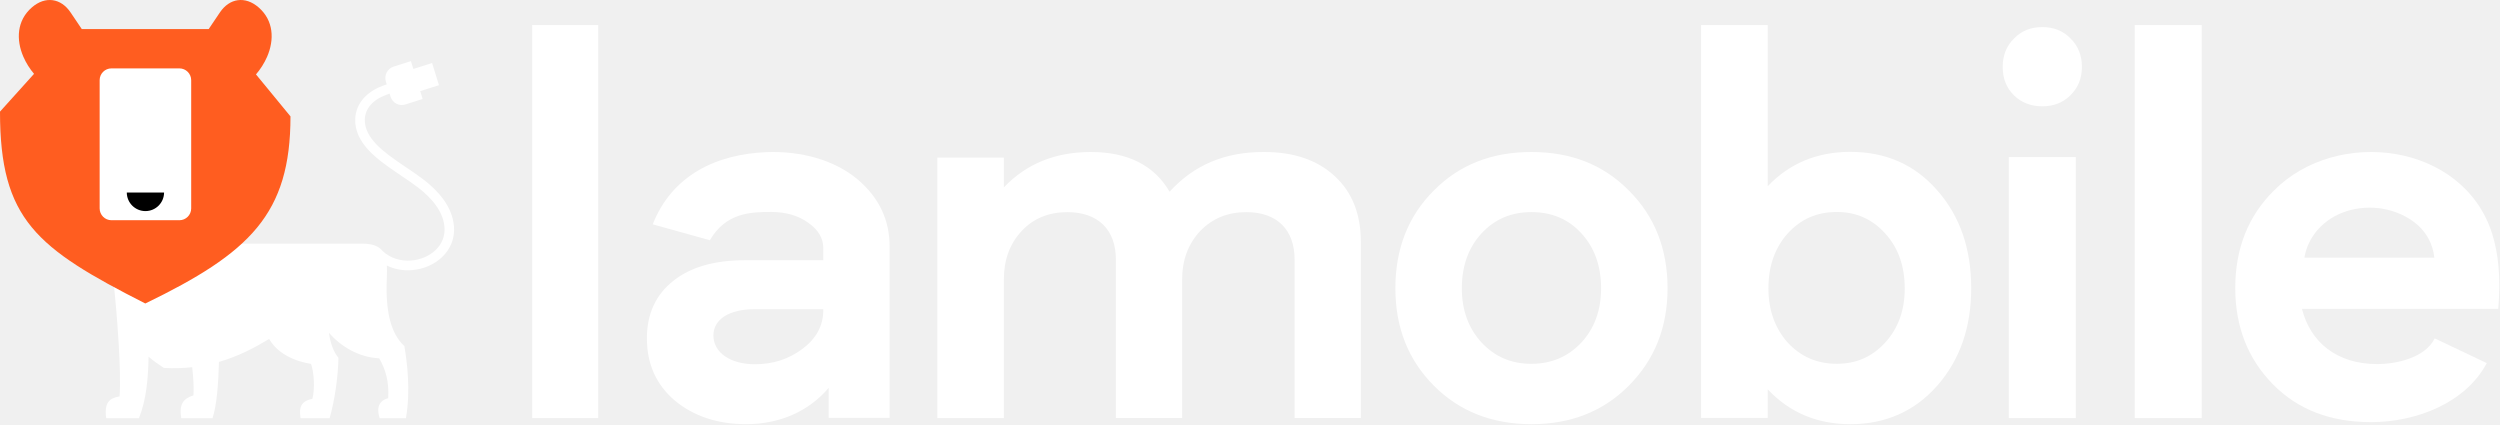
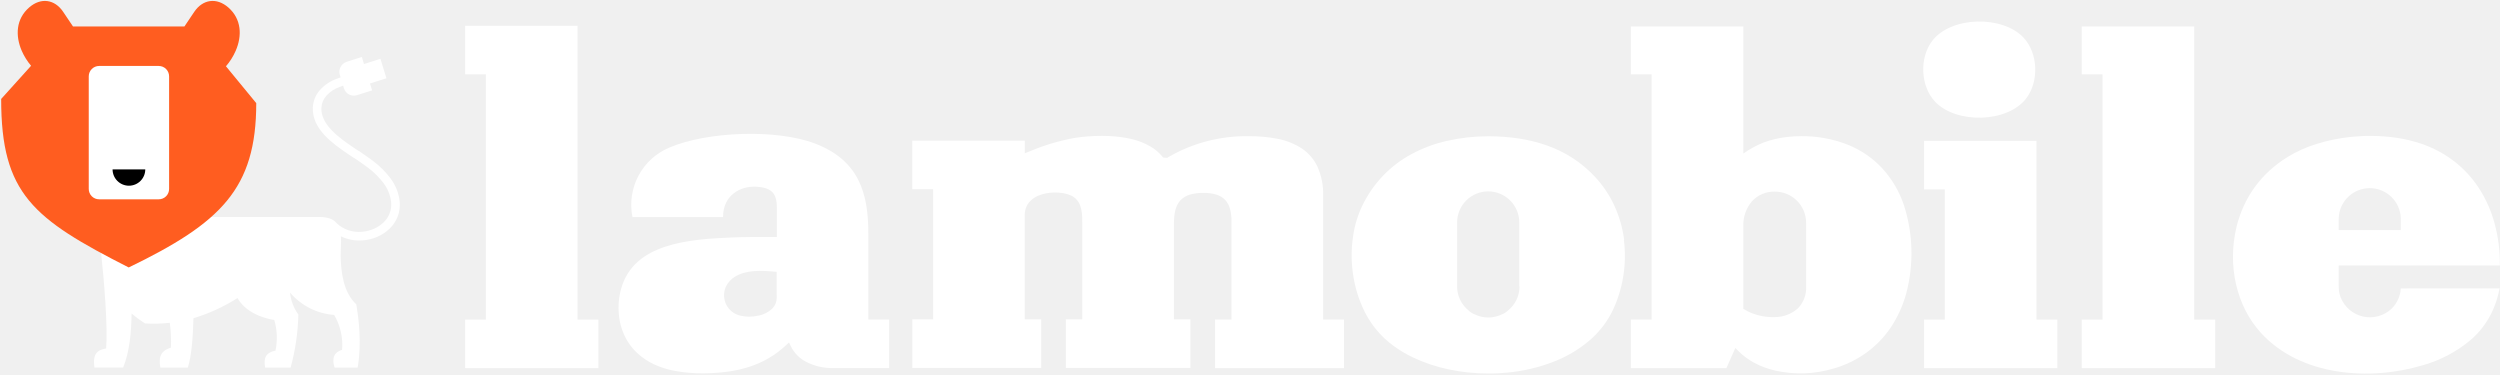
- <svg xmlns="http://www.w3.org/2000/svg" width="1196" height="203" viewBox="0 0 1196 203" fill="none">
-   <path d="M286.174 11.99H254.594V200.012H286.174V11.99Z" fill="white" />
-   <path d="M410.148 85.71C398.976 76.408 382.938 72.179 366.858 72.771C342.737 73.744 321.537 83.765 312.269 107.318L339.606 114.929C347.265 101.652 359.41 101.398 368.889 101.398C375.829 101.398 381.838 103.089 386.535 106.472C391.444 109.855 393.856 113.956 393.856 118.692V124.485H356.533C341.891 124.485 330.381 127.741 322.087 134.38C313.708 141.018 309.477 150.194 309.477 161.822C309.477 174.127 313.92 184.064 322.891 191.675C331.777 199.033 343.16 202.923 356.956 202.923C373.036 202.923 386.958 196.749 396.437 185.544V199.921H425.593V118.1C425.635 105.161 420.473 94.421 410.148 85.71ZM393.856 148.418C393.856 155.776 390.513 161.949 383.911 166.897C377.31 171.844 369.778 174.254 361.103 174.254C349.593 174.254 341.299 168.799 341.299 160.469C341.299 152.731 348.873 147.911 361.103 147.911H393.856V148.418Z" fill="white" />
-   <path d="M604.865 72.719C586.213 72.592 571.148 78.895 559.543 91.713C552.116 79.022 539.457 72.719 521.86 72.719C504.98 72.719 491.097 78.26 480.252 89.64V75.384H448.434V200.008H480.252V133.635C480.252 124.455 482.994 116.714 488.734 110.537C494.346 104.488 501.773 101.485 510.635 101.485C525.236 101.485 533.844 109.818 533.844 124.201V199.966H565.536V133.635C565.536 124.455 568.405 116.714 574.144 110.537C580.01 104.488 587.31 101.485 596.256 101.485C610.857 101.485 619.339 109.818 619.339 124.201V199.966H651.031V115.741C651.031 102.584 646.979 92.051 638.582 84.31C630.311 76.611 619.086 72.719 604.865 72.719Z" fill="white" />
-   <path d="M732.654 72.717C713.715 72.717 698.158 78.762 685.898 91.191C673.681 103.408 667.551 118.965 667.551 137.947C667.551 156.674 673.681 172.147 685.898 184.449C698.115 196.751 713.715 202.923 732.654 202.923C751.593 202.923 767.066 196.751 779.283 184.449C791.5 172.147 797.757 156.674 797.757 137.947C797.757 118.965 791.543 103.408 779.283 91.191C767.023 78.762 751.551 72.717 732.654 72.717ZM756.497 163.903C750.156 170.667 742.123 174.049 732.654 174.049C722.931 174.049 715.152 170.667 708.811 163.903C702.47 157.013 699.341 148.304 699.341 137.947C699.341 127.336 702.47 118.5 708.684 111.736C715.025 104.846 722.931 101.464 732.654 101.464C742.377 101.464 750.409 104.846 756.624 111.736C762.838 118.5 765.966 127.336 765.966 137.947C765.966 148.346 762.838 157.055 756.497 163.903Z" fill="white" />
-   <path d="M885.215 72.647C869.399 72.647 856.078 78.103 845.675 89.101V11.99H813.789V199.924H845.675V186.261C856.12 197.386 869.399 202.927 885.215 202.927C902.004 202.927 916.043 196.751 926.827 184.442C937.611 172.133 943.024 156.652 943.024 137.914C943.024 118.922 937.611 103.356 926.827 91.131C916.043 78.695 902.004 72.647 885.215 72.647ZM901.877 163.885C895.66 170.653 888.09 174.037 878.745 174.037C869.272 174.037 861.491 170.653 855.232 163.885C849.1 156.99 846.013 148.277 846.013 137.914C846.013 127.297 849.142 118.456 855.232 111.688C861.449 104.794 869.272 101.41 878.745 101.41C887.964 101.41 895.66 104.794 901.877 111.688C908.093 118.456 911.222 127.297 911.222 137.914C911.265 148.319 908.135 157.033 901.877 163.885Z" fill="white" />
-   <path d="M977.08 12.959C971.533 12.959 967.052 14.768 963.552 18.385C959.925 21.876 958.09 26.544 958.09 31.97C958.09 37.48 959.797 41.938 963.424 45.555C966.924 49.046 971.533 50.855 977.08 50.855C982.543 50.855 986.981 49.046 990.523 45.555C994.151 41.938 995.986 37.522 995.986 31.97C995.986 26.544 994.151 21.876 990.523 18.385C987.024 14.768 982.543 12.959 977.08 12.959Z" fill="white" />
-   <path d="M993.066 75.148H961V200.01H993.066V75.148Z" fill="white" />
-   <path d="M1192.23 111.737C1178.35 68.212 1117.96 60.698 1087.79 91.22C1075.59 103.294 1069.35 118.829 1069.35 137.784C1069.35 156.232 1075.34 171.557 1087.28 183.757C1099.23 195.958 1114.92 201.952 1134.29 201.952C1155.69 201.952 1179.49 192.918 1189.66 173.71L1164.76 161.889C1160.2 171.177 1146.45 174.174 1137.25 174.174C1118 174.174 1105.3 163.789 1101.25 147.747H1195.15C1196.45 132.972 1195.23 121.278 1192.23 111.737ZM1102.43 123.22C1103.28 118.154 1105.56 113.679 1108.64 110.09C1116.27 101.267 1128.39 98.017 1139.74 99.832C1146.07 100.93 1152.06 103.589 1156.83 107.811C1161.13 111.779 1163.88 116.972 1164.59 123.262H1102.43V123.22Z" fill="white" />
-   <path d="M1053.31 11.99H1021.25V200.012H1053.31V11.99Z" fill="white" />
-   <path fill-rule="evenodd" clip-rule="evenodd" d="M54.638 134.593H54.292C56.208 152.134 58.077 178.625 57.197 189.633C52.392 190.449 49.77 192.538 50.807 200.06H56.255H66.478C70.042 191.14 70.874 181.137 71.078 170.648C73.12 172.391 75.506 174.149 78.38 176.018C83.201 176.285 87.723 176.128 91.947 175.673C92.496 180.541 92.795 185.299 92.559 189.13C87.644 190.716 85.603 193.307 86.702 200.06H95.605H97.191H101.666C103.723 193.888 104.509 183.163 104.744 173.144C114.056 170.459 121.844 166.329 128.753 162.152C134.422 172.108 147.596 173.882 148.789 174.071C150.155 177.683 150.768 185.754 149.449 190.763C144.063 191.91 142.901 194.768 143.796 200.06H157.677C160.158 191.596 161.744 179.991 161.916 171.197C159.373 168.088 158.006 163.88 157.378 159.247C163.173 165.827 171.668 170.946 181.403 171.417C184.496 176.709 186.176 182.629 185.721 190.465C179.754 192.161 180.743 197.139 181.623 200.06H194.2C196.556 186.367 194.656 172.893 193.462 165.591C186.443 159.153 185.062 148.066 184.936 139.194C184.873 134.923 185.297 130.683 185.077 127.04C188.893 128.908 193.117 129.584 197.215 129.223C199.916 128.987 202.57 128.312 205.004 127.26C207.453 126.192 209.714 124.716 211.583 122.894C215.399 119.22 217.691 114.163 217.173 108.165C216.765 103.406 214.849 99.151 212.132 95.398C209.51 91.77 206.15 88.63 202.758 86.023C200.026 83.919 197.372 82.144 194.844 80.433C194.797 80.401 194.766 80.386 194.719 80.354C193.745 79.695 192.787 79.051 191.845 78.407L191.578 78.219C184.355 73.241 174.133 66.206 174.525 56.988C174.635 54.569 175.515 52.292 177.21 50.298C178.891 48.32 181.372 46.639 184.669 45.414L186.381 44.786L186.836 46.263C187.762 49.246 190.934 50.926 193.886 49.984L202.193 47.346L201.031 43.593L209.997 40.751L206.715 30.151L197.749 32.993L196.587 29.24L188.281 31.878C185.329 32.821 183.68 36.024 184.591 39.008L184.999 40.342L183.083 41.049C179.032 42.557 175.923 44.708 173.74 47.252C171.353 50.047 170.097 53.313 169.94 56.768C169.438 68.561 180.885 76.444 188.987 82.034L189.27 82.239C190.196 82.882 191.186 83.542 192.19 84.217C192.238 84.249 192.269 84.28 192.316 84.311C194.938 86.07 197.671 87.907 200.026 89.729C203.104 92.1 206.15 94.911 208.474 98.146C210.719 101.255 212.305 104.741 212.635 108.573C213.012 113.048 211.3 116.817 208.458 119.565C206.982 120.994 205.192 122.156 203.214 123.02C201.219 123.883 199.068 124.433 196.854 124.622C191.955 125.045 186.867 123.679 183.005 120.068C181.324 117.885 178.42 116.566 173.395 116.566H78.176C64.075 144.345 51.827 110.818 54.638 134.593Z" fill="white" />
-   <path fill-rule="evenodd" clip-rule="evenodd" d="M69.514 145.19C119.542 120.976 138.966 102.383 138.966 55.682L122.463 35.597C124.567 33.148 126.42 30.274 127.77 27.181C131.319 19.015 130.958 9.813 123.703 3.532C117.297 -2.027 109.775 -0.881 105.19 5.966L99.835 13.911H39.13L33.776 5.966C29.191 -0.881 21.669 -2.027 15.263 3.532C8.008 9.813 7.647 19.015 11.196 27.181C12.483 30.148 14.258 32.944 16.283 35.331L0 53.405C0 105.053 17.32 118.667 69.514 145.19Z" fill="#FF5D20" />
-   <path fill-rule="evenodd" clip-rule="evenodd" d="M53.309 32.714H85.829C88.922 32.714 91.466 35.242 91.466 38.351V99.719C91.466 102.813 88.938 105.357 85.829 105.357H53.309C50.216 105.357 47.672 102.829 47.672 99.719V38.336C47.672 35.242 50.216 32.714 53.309 32.714Z" fill="white" />
-   <path fill-rule="evenodd" clip-rule="evenodd" d="M60.656 92.098C60.672 97.013 64.66 100.986 69.575 100.986C74.49 100.986 78.478 97.013 78.494 92.098H60.656Z" fill="black" />
+ <svg xmlns="http://www.w3.org/2000/svg" width="1075" height="161" viewBox="0 0 1075 161" fill="none">
+   <path d="M1032.34 124.028C1032.15 127.296 1030.76 130.38 1028.44 132.689C1026.83 134.224 1024.87 135.339 1022.73 135.938C1020.59 136.536 1018.33 136.599 1016.16 136.121C1013.99 135.643 1011.97 134.639 1010.28 133.196C1008.59 131.753 1007.28 129.917 1006.46 127.849C1005.92 126.387 1005.64 124.841 1005.64 123.283V114.15H1074.93V113.861C1075 107.891 1074.25 101.939 1072.7 96.173C1071.28 90.805 1069.02 85.695 1066.01 81.028C1063.14 76.574 1059.54 72.641 1055.35 69.399C1051.05 66.095 1046.24 63.524 1041.1 61.788C1037.7 60.637 1034.2 59.797 1030.65 59.277C1026.81 58.698 1022.93 58.418 1019.05 58.44C1017.77 58.44 1016.46 58.44 1015.12 58.547C1013.78 58.653 1012.52 58.714 1011.22 58.836C1006.12 59.336 1001.07 60.356 996.17 61.88C991.772 63.216 987.562 65.109 983.643 67.512C980.869 69.224 978.26 71.191 975.85 73.387C973.534 75.514 971.433 77.865 969.579 80.404C967.738 82.927 966.157 85.63 964.86 88.471C963.515 91.407 962.454 94.465 961.694 97.604C960.722 101.659 960.212 105.81 960.172 109.979C960.138 114.122 960.587 118.254 961.512 122.293C962.405 126.217 963.78 130.016 965.606 133.603C967.372 137.056 969.588 140.26 972.197 143.131C989.245 161.838 1019.11 163.938 1042.06 156.982C1049.57 154.836 1056.53 151.121 1062.49 146.084C1064.23 144.578 1065.82 142.911 1067.24 141.107C1068.64 139.32 1069.88 137.41 1070.94 135.399C1071.95 133.444 1072.8 131.407 1073.48 129.31C1074.03 127.568 1074.48 125.794 1074.82 123.998L1032.34 124.028ZM1005.64 93.814C1005.76 90.35 1007.21 87.067 1009.71 84.657C1012.2 82.248 1015.53 80.901 1018.99 80.901C1022.46 80.901 1025.79 82.248 1028.28 84.657C1030.78 87.067 1032.23 90.35 1032.35 93.814V98.929H1005.64V93.814Z" fill="white" />
+   <path d="M875.694 60.86V60.571H827.336V81.439H836.271V137.423H827.336V158.291H884.659V137.423H875.694V60.86Z" fill="white" />
+   <path d="M774.63 58.547C772.596 58.552 770.564 58.663 768.542 58.881C765.056 59.28 761.629 60.082 758.328 61.271C755.258 62.515 752.342 64.108 749.637 66.02V11.376H701.264V31.955H710.199V137.408H701.264V158.291H742.361L746.197 149.631L747.445 150.894C749.521 152.971 751.897 154.726 754.493 156.1C755.855 156.821 757.263 157.452 758.709 157.987C760.205 158.523 761.729 158.975 763.275 159.342C771.577 161.208 780.219 160.915 788.375 158.489C793.377 157.074 798.099 154.808 802.333 151.792C806.504 148.815 810.112 145.119 812.988 140.878C815.967 136.408 818.213 131.491 819.639 126.312C822.992 113.8 822.664 100.588 818.696 88.258C816.714 82.32 813.498 76.868 809.259 72.261C805.101 67.823 800.005 64.37 794.342 62.154C788.06 59.71 781.37 58.485 774.63 58.547ZM776.639 123.267C776.721 124.99 776.446 126.711 775.83 128.322C775.215 129.933 774.272 131.399 773.062 132.628C770.328 135.034 766.811 136.36 763.169 136.357C761.399 136.415 759.628 136.282 757.887 135.962C756.128 135.636 754.409 135.126 752.757 134.439C752.346 134.272 751.905 134.059 751.464 133.831C751.022 133.602 750.626 133.389 750.215 133.131L749.622 132.781V97.33C749.478 93.409 750.796 89.573 753.321 86.569C754.553 85.215 756.062 84.142 757.745 83.422C759.429 82.703 761.247 82.353 763.077 82.398H763.26C766.803 82.402 770.2 83.811 772.705 86.317C775.211 88.822 776.62 92.219 776.624 95.762V123.206L776.639 123.267Z" fill="white" />
+   <path d="M698.372 103.084C697.727 98.052 696.326 93.146 694.216 88.532C692.156 84.033 689.397 79.887 686.043 76.249C683.188 73.145 679.962 70.405 676.438 68.09C672.982 65.851 669.279 64.017 665.403 62.626C661.45 61.227 657.372 60.207 653.226 59.581C648.858 58.923 644.446 58.593 640.029 58.592C634.012 58.588 628.013 59.257 622.144 60.586C616.834 61.778 611.712 63.694 606.923 66.279C602.408 68.707 598.299 71.823 594.746 75.518C591.192 79.244 588.225 83.489 585.948 88.106C583.843 92.422 582.44 97.047 581.792 101.805C581.046 106.89 581.016 112.055 581.701 117.148C582.344 122.17 583.697 127.074 585.72 131.715C588.664 138.674 593.493 144.673 599.662 149.037C602.178 150.83 604.847 152.399 607.638 153.725C612.495 156.014 617.604 157.725 622.859 158.824C628.484 160.016 634.218 160.613 639.968 160.605C641.262 160.605 642.571 160.605 643.91 160.529C645.25 160.453 646.498 160.377 647.776 160.255C654.876 159.632 661.848 157.986 668.477 155.369C674.37 153.066 679.8 149.719 684.505 145.49C686.374 143.767 688.081 141.877 689.604 139.843C691.09 137.857 692.38 135.731 693.455 133.496C695.688 128.807 697.227 123.818 698.022 118.686C698.848 113.544 698.93 108.31 698.265 103.145L698.372 103.084ZM653.393 123.206C653.392 125.188 652.944 127.144 652.084 128.93C651.226 130.699 649.989 132.258 648.461 133.496C648.07 133.873 647.642 134.209 647.183 134.5C646.733 134.79 646.253 135.03 645.752 135.216C644.867 135.637 643.938 135.959 642.982 136.175C642.014 136.406 641.023 136.524 640.029 136.525C639.005 136.527 637.984 136.415 636.985 136.19C636.046 135.965 635.133 135.643 634.26 135.231C633.725 135.043 633.214 134.793 632.738 134.485C632.265 134.183 631.821 133.837 631.414 133.45C629.909 132.201 628.689 130.644 627.837 128.884C626.994 127.11 626.557 125.17 626.558 123.206V95.656C626.558 92.111 627.966 88.712 630.472 86.206C632.979 83.7 636.378 82.292 639.922 82.292C643.467 82.292 646.866 83.7 649.372 86.206C651.879 88.712 653.287 92.111 653.287 95.656V123.206H653.393Z" fill="white" />
+   <path d="M568.956 84.134C569.085 79.819 568.237 75.531 566.475 71.591C564.969 68.43 562.633 65.736 559.716 63.798C556.635 61.815 553.206 60.436 549.61 59.734C545.385 58.896 541.084 58.503 536.778 58.562C524.845 58.392 513.085 61.43 502.728 67.36L502.348 67.588L502.195 67.695L501.861 67.892L500.125 67.725L499.806 67.329C498.35 65.54 496.568 64.041 494.554 62.915C492.17 61.554 489.609 60.53 486.944 59.871C483.577 59.078 480.141 58.614 476.685 58.486C472.722 58.339 468.753 58.487 464.812 58.927L462.498 59.247L459.972 59.703C459.18 59.871 458.282 60.069 457.293 60.312C456.303 60.556 455.451 60.754 454.507 61.012C453.564 61.271 452.574 61.545 451.463 61.88C450.352 62.215 449.378 62.55 448.297 62.93C447.262 63.295 446.273 63.661 445.359 64.026C444.446 64.392 443.365 64.802 442.315 65.244L440.656 65.929V60.48H392.283V81.363H401.233V137.317H392.298V158.2H447.719V137.317H440.626V92.84C440.606 92.1 440.667 91.36 440.808 90.633C440.953 89.935 441.178 89.255 441.478 88.609C441.947 87.65 442.599 86.792 443.396 86.082C444.253 85.318 445.224 84.691 446.273 84.225C447.325 83.769 448.422 83.422 449.545 83.19C450.747 82.938 451.97 82.8 453.198 82.779C454.544 82.74 455.89 82.836 457.217 83.068C458.401 83.258 459.554 83.611 460.642 84.118C461.6 84.567 462.447 85.222 463.123 86.036C463.754 86.793 464.239 87.66 464.553 88.593C464.899 89.629 465.124 90.702 465.223 91.79C465.339 92.933 465.385 94.082 465.36 95.23C465.36 109.249 465.36 123.298 465.36 137.317H458.313V158.2H511.876V137.317H504.798V97.026V96.234C504.756 94.263 504.961 92.294 505.407 90.374C505.772 88.786 506.531 87.315 507.614 86.097C508.733 84.948 510.135 84.113 511.678 83.677C513.586 83.152 515.56 82.906 517.538 82.946C519.38 82.912 521.217 83.153 522.988 83.662C524.443 84.084 525.765 84.876 526.823 85.96C527.843 87.097 528.569 88.466 528.939 89.948C529.384 91.703 529.584 93.511 529.533 95.321V96.021V137.408H522.47V158.291H577.921V137.408H568.956V84.134Z" fill="white" />
+   <path d="M248.351 11.376V11.087H200.009V31.955H208.928V137.423H200.009V158.291H257.301V137.423H248.351V11.376Z" fill="white" />
+   <path d="M373.378 100.861C373.5 82.809 369.147 68.897 350.546 61.758C333.803 55.334 303.985 56.567 287.926 63.417C282.204 65.775 277.481 70.052 274.568 75.512C271.655 80.972 270.732 87.276 271.959 93.342H310.91C310.91 83.768 318.521 79.963 325.02 80.282C332.859 80.663 334.153 84.042 334.062 90.298V101.896H330.591C325.294 101.896 320.012 101.896 314.731 102.109C305.857 102.49 295.278 103.038 286.221 106.021C277.165 109.005 269.98 114.195 267.134 123.982C266.058 127.79 265.727 131.77 266.16 135.703C266.543 139.459 267.721 143.091 269.615 146.357C270.905 148.539 272.528 150.506 274.425 152.187C276.421 153.956 278.655 155.437 281.061 156.586C284.061 157.987 287.235 158.981 290.499 159.539C294.426 160.245 298.411 160.576 302.402 160.529C305.853 160.526 309.3 160.297 312.722 159.844C316.005 159.423 319.241 158.694 322.387 157.667C325.235 156.741 327.976 155.511 330.561 153.999C333.266 152.415 335.783 150.531 338.065 148.382L339.283 147.24L339.998 148.763C341.417 151.729 343.777 154.142 346.711 155.627C350.212 157.409 354.092 158.318 358.02 158.276H382.313V137.408H373.378V100.877V100.861ZM333.986 128.122C333.98 129.836 333.296 131.478 332.083 132.689C330.404 134.29 328.283 135.351 325.994 135.733C323.492 136.322 320.887 136.322 318.384 135.733C317.086 135.447 315.867 134.877 314.817 134.063C313.766 133.249 312.909 132.212 312.307 131.026C311.706 129.841 311.375 128.537 311.339 127.208C311.303 125.88 311.562 124.56 312.097 123.343C312.93 121.565 314.263 120.068 315.933 119.035C320.865 115.991 327.303 116.296 332.844 116.798L333.955 116.905L333.986 128.122Z" fill="white" />
+   <path d="M943.509 11.376H895.136V31.955H904.086V137.423H895.136V158.291H952.535V137.423H943.509V11.376Z" fill="white" />
+   <path d="M830.791 17.662C825.327 24.923 825.768 36.932 832.009 43.645C841.035 53.341 863.274 52.96 871.356 42.199C876.82 34.938 876.394 22.914 870.153 16.216C861.127 6.52 838.889 6.901 830.791 17.662Z" fill="white" />
+   <path fill-rule="evenodd" clip-rule="evenodd" d="M43.641 107.559H43.351C44.873 121.41 46.395 141.137 45.634 149.828C41.829 150.483 39.759 152.126 40.596 158.047H52.956C55.772 151.015 56.426 143.131 56.594 134.835C58.418 136.38 60.346 137.799 62.363 139.082C65.916 139.283 69.479 139.192 73.017 138.808C73.475 142.34 73.638 145.904 73.504 149.463C69.638 150.711 68.025 152.766 68.938 158.078H80.75C82.379 153.207 82.987 144.744 83.185 136.844C89.86 134.821 96.23 131.903 102.12 128.168C106.595 136.022 116.992 137.423 117.935 137.575C119.192 141.858 119.375 146.386 118.468 150.757C114.206 151.655 113.293 153.922 114.008 158.078H124.967C127.001 150.631 128.12 142.964 128.301 135.246C126.277 132.481 125.041 129.22 124.724 125.809C127.086 128.593 129.98 130.876 133.237 132.526C136.494 134.175 140.048 135.157 143.69 135.414C146.352 139.954 147.543 145.207 147.099 150.452C142.396 151.791 143.172 155.719 143.872 158.063H153.796C155.653 147.256 154.162 136.631 153.218 130.862C147.678 125.794 146.582 117.042 146.49 110.04C146.49 106.661 146.764 104.499 146.597 101.623C149.571 103.06 152.882 103.655 156.171 103.342C158.271 103.179 160.329 102.664 162.259 101.82C164.188 100.996 165.951 99.831 167.465 98.38C169.034 96.906 170.247 95.095 171.011 93.082C171.776 91.07 172.073 88.91 171.879 86.767C171.502 83.108 170.128 79.622 167.907 76.69C165.802 73.882 163.306 71.391 160.494 69.293C158.332 67.634 156.247 66.248 154.253 64.878H154.147C153.386 64.361 152.624 63.858 151.879 63.356L151.65 63.204C145.942 59.277 137.951 53.721 138.195 46.461C138.274 44.514 139.021 42.655 140.31 41.194C141.905 39.427 143.929 38.1 146.186 37.343L147.541 36.841L147.906 37.998C148.076 38.556 148.355 39.076 148.727 39.527C149.099 39.977 149.556 40.349 150.073 40.622C150.589 40.895 151.154 41.064 151.736 41.117C152.317 41.171 152.904 41.109 153.462 40.935L160.007 38.865L159.093 35.897L166.171 33.66L163.584 25.288L156.506 27.541L155.593 24.496L149.032 26.582C147.913 26.962 146.985 27.761 146.442 28.811C145.9 29.861 145.786 31.081 146.125 32.214L146.46 33.264L144.938 33.827C142.097 34.801 139.555 36.489 137.555 38.728C135.714 40.809 134.64 43.457 134.511 46.232C134.115 55.532 143.157 61.773 149.55 66.172L149.778 66.324L152.076 67.846H152.168C154.238 69.247 156.399 70.693 158.256 72.124C160.783 74.008 163.027 76.243 164.923 78.76C166.741 81.152 167.872 83.993 168.196 86.98C168.345 88.581 168.127 90.195 167.557 91.699C166.987 93.202 166.081 94.556 164.908 95.656C163.698 96.803 162.297 97.73 160.768 98.395C159.171 99.079 157.475 99.505 155.745 99.659C153.775 99.86 151.786 99.644 149.905 99.025C148.025 98.406 146.296 97.398 144.831 96.067C143.507 94.331 141.209 93.297 137.221 93.297H62.226C51.084 115.215 41.418 88.73 43.641 107.528V107.559Z" fill="white" />
+   <path fill-rule="evenodd" clip-rule="evenodd" d="M55.391 114.987C94.875 95.869 110.188 81.195 110.188 44.345L97.158 28.5C98.882 26.507 100.294 24.264 101.344 21.848C104.16 15.409 103.871 8.148 98.148 3.186C93.094 -1.197 87.158 -0.299 83.52 5.104L79.304 11.376H31.387L27.171 5.104C23.549 -0.299 17.612 -1.197 12.559 3.186C6.836 8.148 6.546 15.363 9.347 21.848C10.369 24.177 11.722 26.345 13.366 28.286L0.504 42.549V42.67C0.504 83.326 14.203 94.088 55.3 114.987H55.391Z" fill="#FF5D20" />
+   <path fill-rule="evenodd" clip-rule="evenodd" d="M42.606 28.363H68.269C69.449 28.367 70.579 28.838 71.412 29.674C72.246 30.51 72.713 31.642 72.713 32.823V81.256C72.713 82.435 72.245 83.566 71.412 84.399C70.578 85.233 69.448 85.701 68.269 85.701H42.606C41.427 85.701 40.297 85.233 39.463 84.399C38.629 83.566 38.161 82.435 38.161 81.256V32.823C38.161 31.642 38.629 30.51 39.462 29.674C40.295 28.838 41.426 28.367 42.606 28.363Z" fill="white" />
+   <path fill-rule="evenodd" clip-rule="evenodd" d="M48.405 72.839C48.409 74.701 49.151 76.486 50.47 77.802C51.788 79.117 53.574 79.856 55.437 79.856C57.299 79.856 59.086 79.117 60.404 77.802C61.722 76.486 62.465 74.701 62.469 72.839H48.405Z" fill="black" />
</svg>
